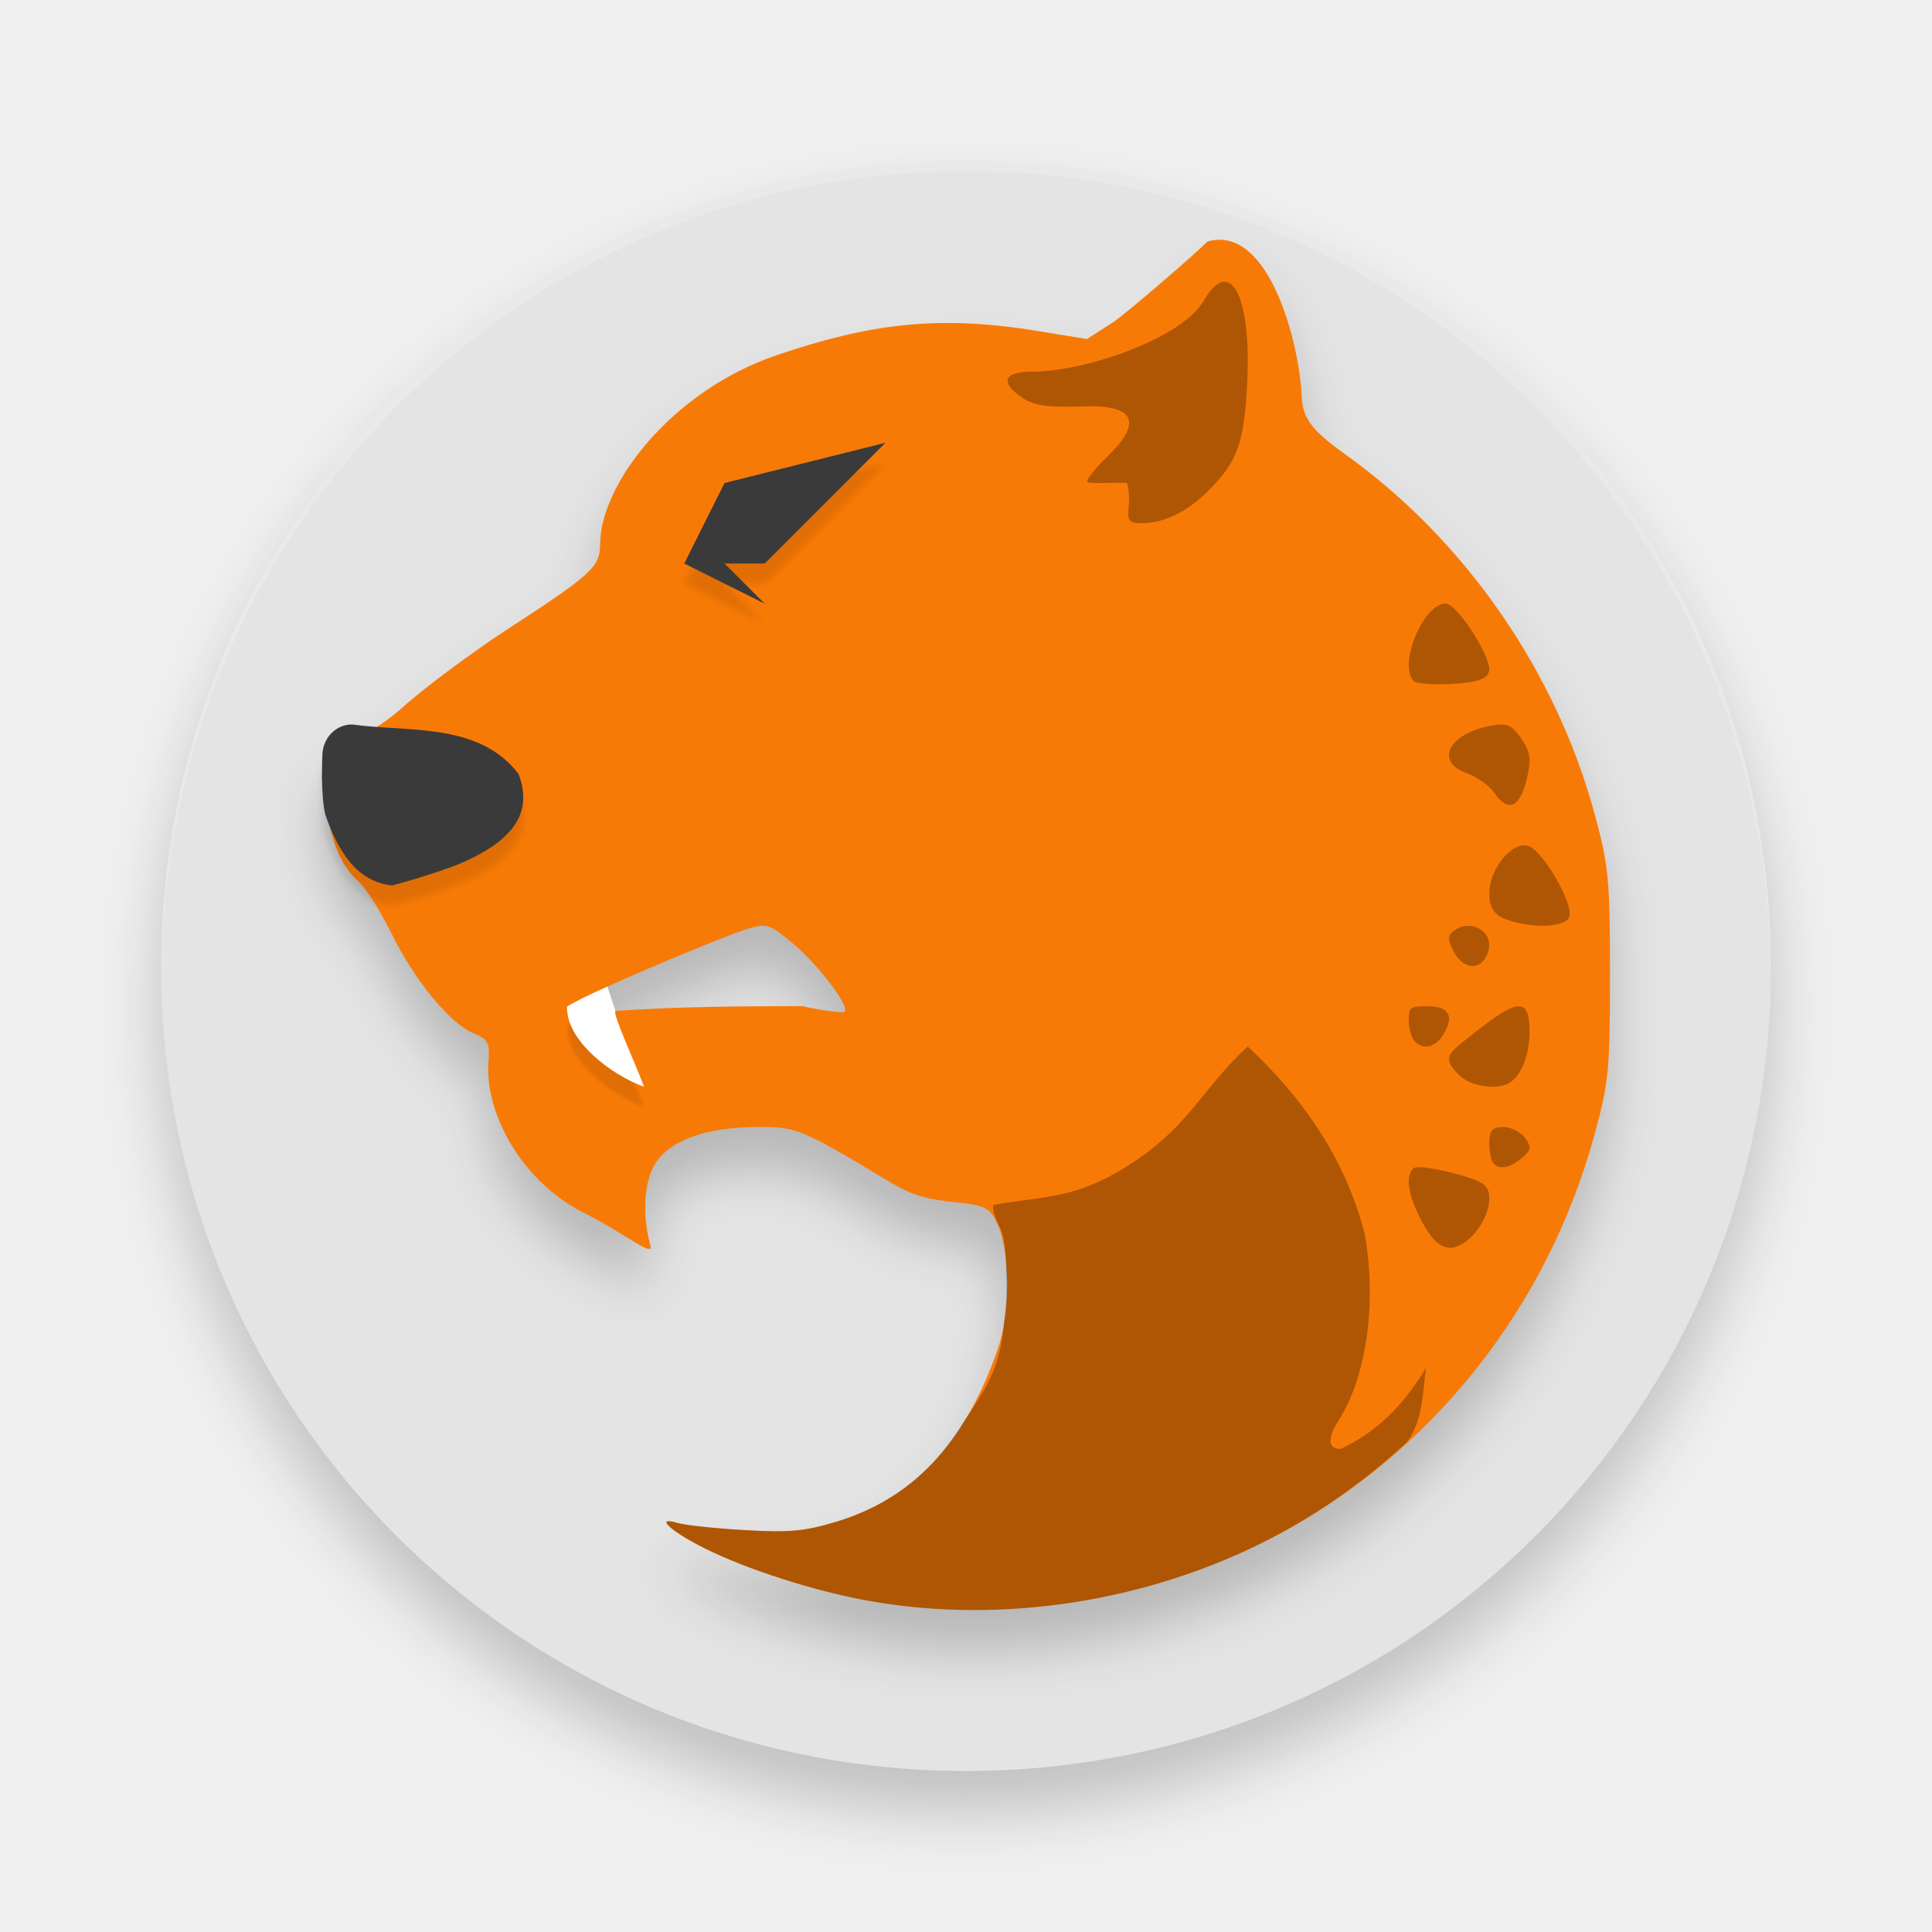
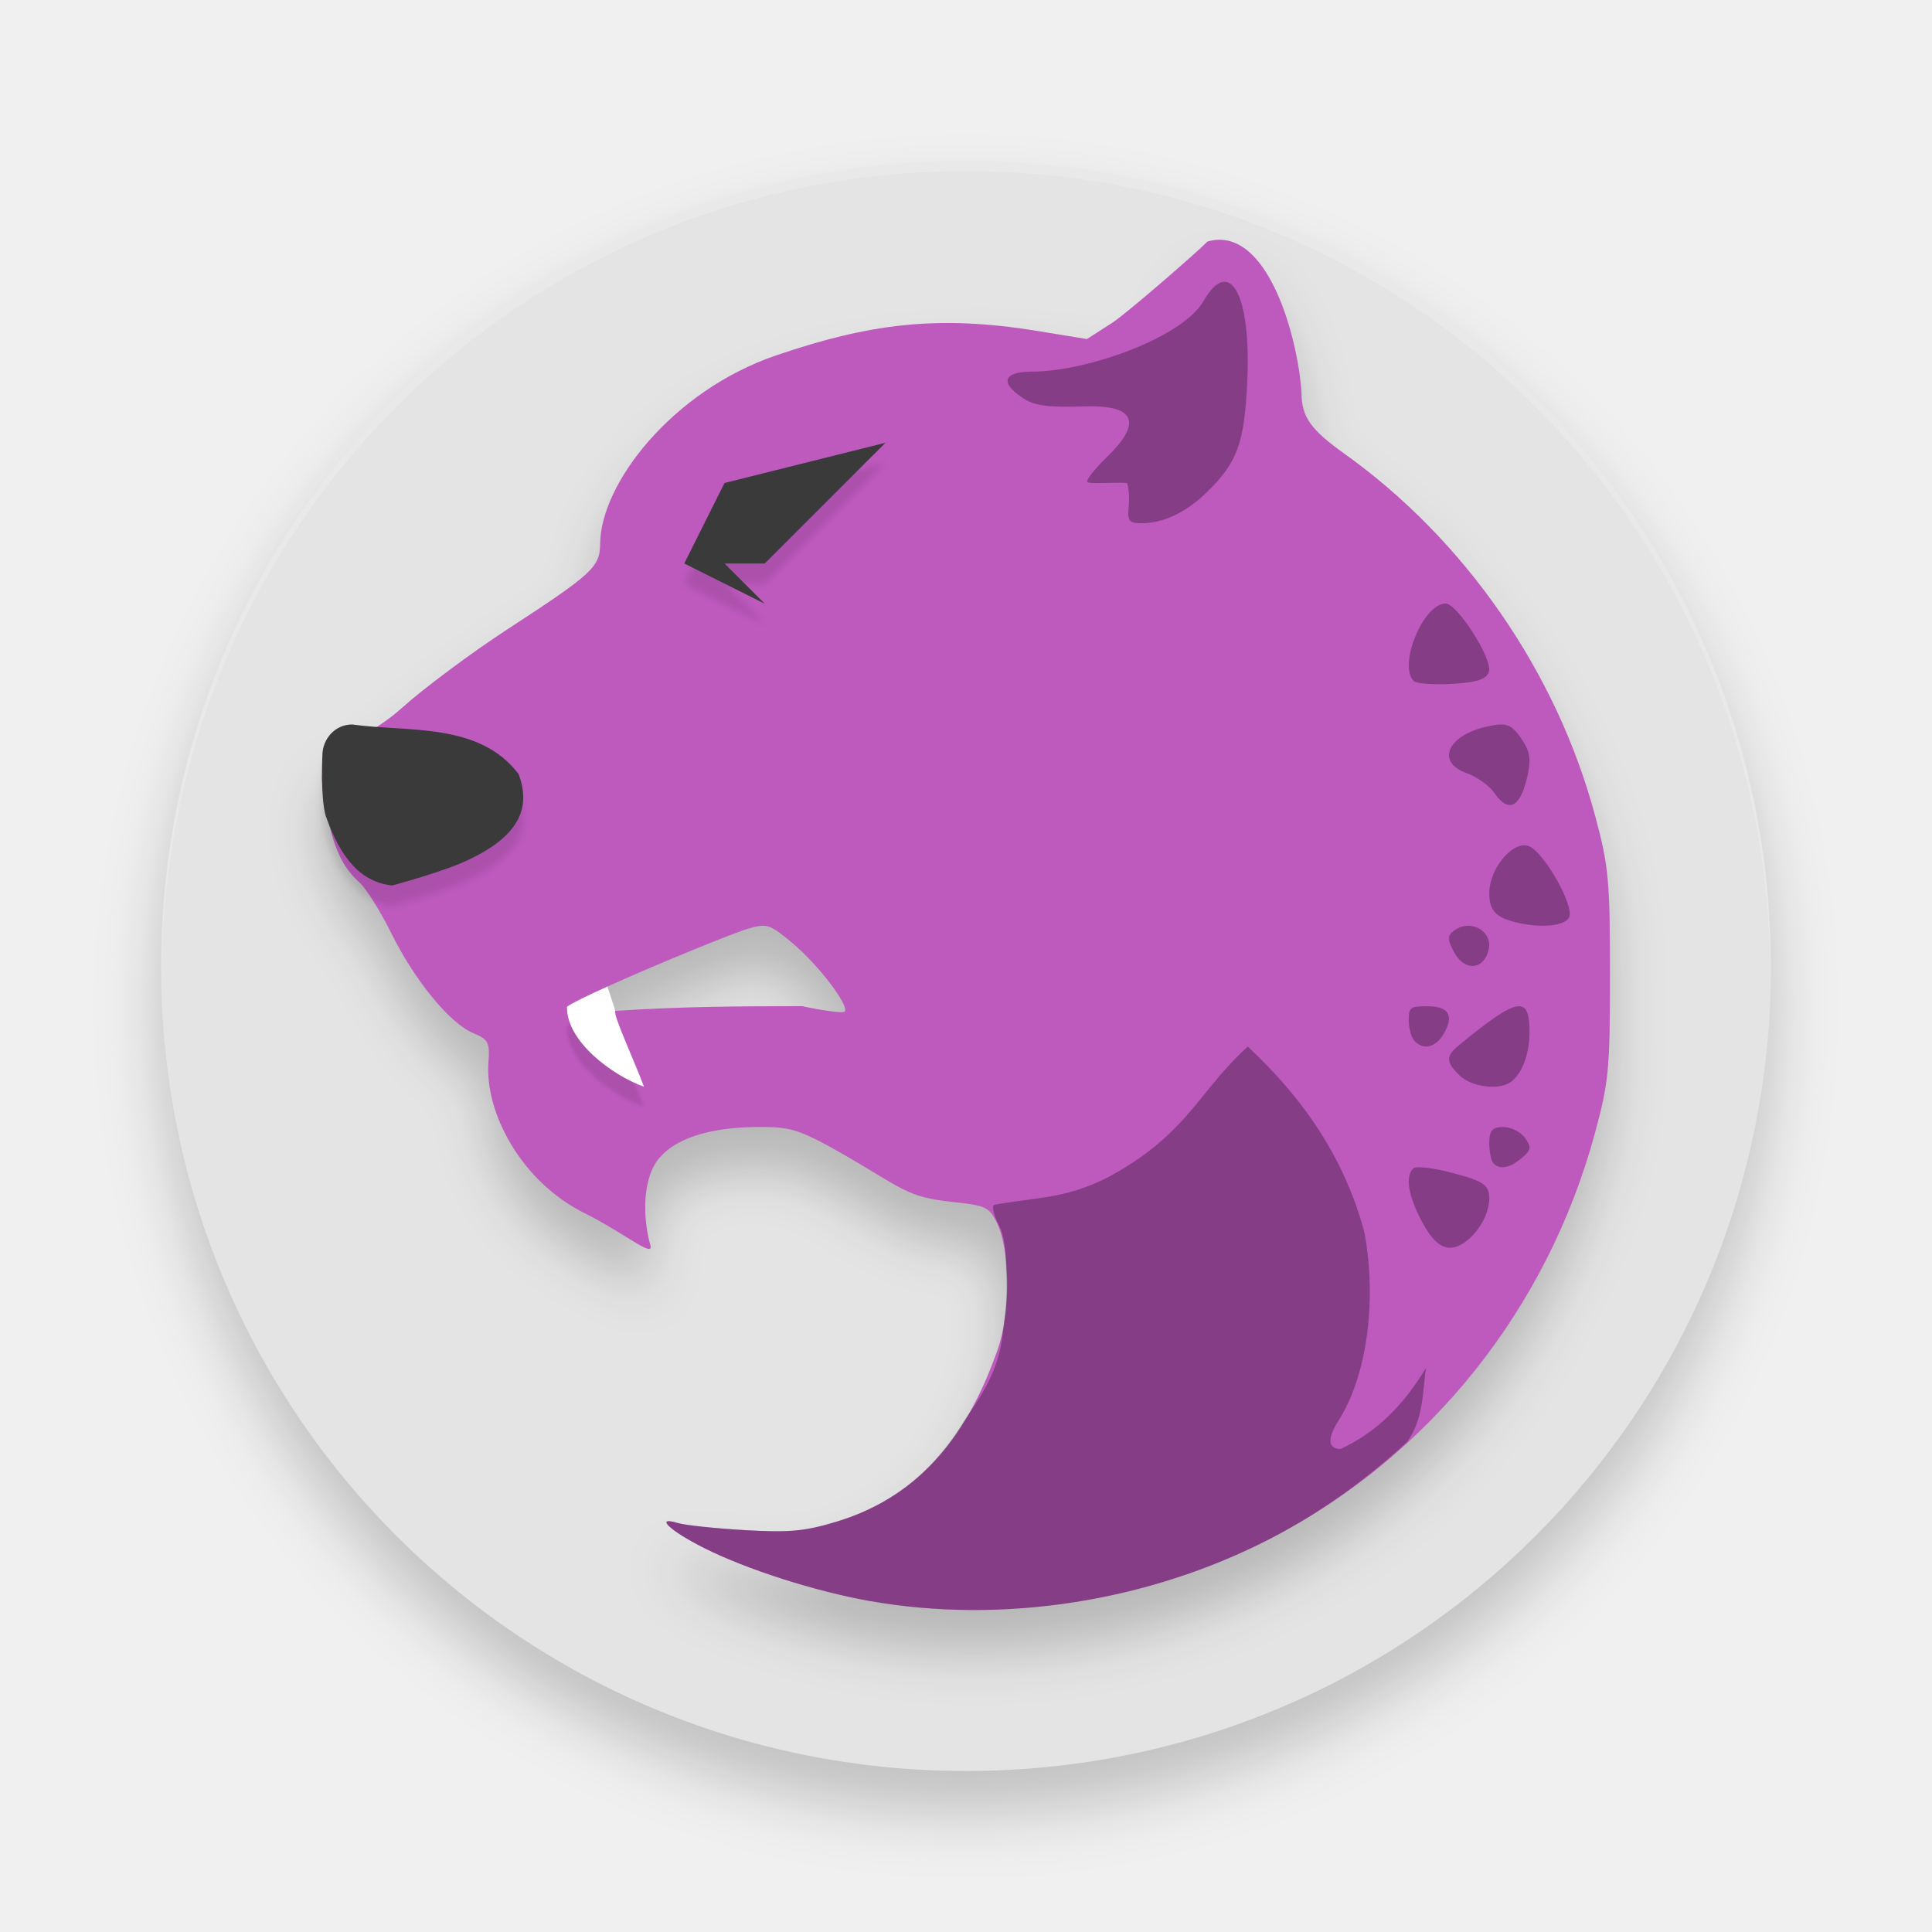
<svg xmlns="http://www.w3.org/2000/svg" width="192" height="192" version="1" id="svg28">
  <defs id="defs32">
    <filter style="color-interpolation-filters:sRGB" id="filter871" x="-0.048" width="1.096" y="-0.048" height="1.096">
      <feGaussianBlur stdDeviation="3.2" id="feGaussianBlur873" />
    </filter>
    <filter style="color-interpolation-filters:sRGB" id="filter890" x="-0.05" width="1.099" y="-0.047" height="1.093">
      <feGaussianBlur stdDeviation="2.642" id="feGaussianBlur892" />
    </filter>
    <filter style="color-interpolation-filters:sRGB" id="filter906" x="-0.043" width="1.086" y="-0.054" height="1.108">
      <feGaussianBlur stdDeviation="0.36" id="feGaussianBlur908" />
    </filter>
    <filter style="color-interpolation-filters:sRGB" id="filter926" x="-0.043" width="1.086" y="-0.054" height="1.108">
      <feGaussianBlur stdDeviation="0.36" id="feGaussianBlur928" />
    </filter>
    <filter style="color-interpolation-filters:sRGB" id="filter942" x="-0.055" width="1.11" y="-0.042" height="1.085">
      <feGaussianBlur stdDeviation="0.176" id="feGaussianBlur944" />
    </filter>
  </defs>
  <path style="opacity:0.2;fill:#000000;stroke-width:4;filter:url(#filter871)" d="m 96,20 c -44.32,0 -80,35.68 -80,80 0,44.32 35.68,80 80,80 44.32,0 80,-35.68 80,-80 0,-44.32 -35.68,-80 -80,-80 z" id="path853" />
  <path id="path4" d="m 96,16 c -44.32,0 -80,35.68 -80,80 0,44.32 35.68,80 80,80 44.32,0 80,-35.68 80,-80 0,-44.32 -35.68,-80 -80,-80 z" style="fill:#e4e4e4;stroke-width:4" />
-   <path style="opacity:0.2;fill:#ffffff;stroke-width:4" d="M 96 16 C 51.721 16.001 16.074 51.681 16.074 96 C 16.074 96.115 16.08 96.229 16.082 96.344 C 16.433 52.33 51.94 17.001 96 17 L 96.002 17 C 140.062 17.001 175.569 52.33 175.92 96.344 C 175.922 96.229 175.928 96.115 175.928 96 C 175.928 51.681 140.281 16.001 96.002 16 L 96 16 z " id="path6" />
+   <path style="opacity:0.2;fill:#ffffff;stroke-width:4" d="m 96,16 c -44.279,0.001 -79.926,35.681 -79.926,80 0,0.115 0.006,0.229 0.008,0.344 C 16.433,52.33 51.94,17.001 96,17 h 0.002 c 44.06,0.001 79.567,35.33 79.918,79.344 0.002,-0.115 0.008,-0.228 0.008,-0.344 0,-44.319 -35.647,-79.999 -79.926,-80 z" id="path6" />
  <path id="path8" d="m 121.117,27.826 c -0.36,0.006 -0.732,0.064 -1.117,0.172 -1.05,1.083 -3.699,7.201 -5.078,8.086 l -2.508,1.609 -4.969,-0.812 C 97.547,35.274 86.375,36.172 77.148,39.311 66.816,42.825 59.681,52.065 59.641,58.053 c -0.015,2.29 -0.769,2.982 -9.156,8.445 -3.656,2.382 -8.436,5.945 -10.625,7.922 -2.189,1.977 -5.692,3.761 -6.32,3.961 -1.572,0.499 -1.919,2.383 -1.133,6.195 0.777,3.77 1.617,5.582 3.305,7.109 0.67,0.606 2.098,2.874 3.172,5.047 2.321,4.694 5.802,8.95 8.133,9.93 1.527,0.642 1.67,0.913 1.523,2.945 -0.353,4.886 3.18,11.774 9.539,14.945 3.965,1.978 6.922,4.518 6.555,3.203 -0.875,-3.13 -0.663,-6.835 0.844,-8.625 2.013,-2.392 6.013,-3.133 9.992,-3.133 2.869,0 3.776,0.1 8.18,2.625 6.082,3.487 6.387,4.342 11,4.82 3.283,0.341 3.66,0.521 4.406,2.039 1.341,2.73 1.395,8.907 0.102,12.602 -2.889,8.255 -7.494,14.537 -15.992,17.125 -3.157,0.962 -4.696,1.108 -9.141,0.852 -2.939,-0.17 -5.947,-0.489 -6.68,-0.711 -2.337,-0.708 -0.771,0.78 2.617,2.484 4.227,2.127 11.047,4.31 16.445,5.266 13.194,2.335 27.696,0.079 39.844,-6.195 15.792,-8.156 27.512,-22.798 32.25,-40.289 1.379,-5.088 1.502,-6.376 1.5,-15.789 -0.001,-9.336 -0.132,-10.737 -1.469,-15.727 -3.838,-14.323 -12.921,-27.446 -24.93,-36.016 -3.34,-2.383 -4.238,-3.645 -4.258,-5.992 -0.232,-4.579 -2.827,-15.359 -8.227,-15.266 z M 75.5,96.021 c 0.986,-0.12 1.55,0.279 3.266,1.711 2.56,2.136 5.731,6.316 5.164,6.805 -0.185,0.16 -2.073,-0.086 -4.203,-0.547 -5.943,0.01 -11.723,0.011 -18.562,0.469 l -0.938,-2.359 C 65.139,99.873 72.956,96.685 74.32,96.295 74.8,96.158 75.171,96.061 75.5,96.021 Z" style="opacity:0.2;fill:#000000;stroke-width:4;filter:url(#filter890)" />
-   <path id="path10" d="M 121.117,23.828 C 120.757,23.834 120.385,23.892 120,24 c -1.05,1.083 -8.099,7.201 -9.478,8.086 l -2.508,1.609 -4.969,-0.812 C 93.148,31.276 86.375,32.174 77.148,35.312 66.816,38.827 59.681,48.067 59.641,54.055 c -0.015,2.29 -0.769,2.982 -9.156,8.445 -3.656,2.382 -8.436,5.945 -10.625,7.922 -2.189,1.977 -5.692,3.761 -6.32,3.961 -1.572,0.499 -1.919,2.383 -1.133,6.195 0.777,3.77 1.617,5.582 3.305,7.109 0.67,0.606 2.098,2.874 3.172,5.047 2.321,4.694 5.802,8.95 8.133,9.93 1.527,0.642 1.67,0.913 1.523,2.945 -0.353,4.886 3.18,11.774 9.539,14.945 3.965,1.978 6.922,4.518 6.555,3.203 -0.875,-3.13 -0.663,-6.835 0.844,-8.625 C 67.489,112.741 71.489,112 75.469,112 c 2.869,0 3.776,0.1 8.18,2.625 6.082,3.487 6.387,4.342 11,4.82 3.283,0.341 3.66,0.521 4.406,2.039 1.341,2.73 1.395,8.907 0.102,12.602 -2.889,8.255 -7.494,14.537 -15.992,17.125 -3.157,0.962 -4.696,1.108 -9.141,0.852 -2.939,-0.17 -5.947,-0.489 -6.68,-0.711 -2.337,-0.708 -0.771,0.78 2.617,2.484 4.227,2.127 11.047,4.31 16.445,5.266 13.194,2.335 27.696,0.079 39.844,-6.195 15.792,-8.156 27.512,-22.798 32.25,-40.289 1.379,-5.088 1.502,-6.376 1.5,-15.789 -0.001,-9.336 -0.132,-10.737 -1.469,-15.727 -3.838,-14.323 -12.921,-27.446 -24.93,-36.016 -3.34,-2.383 -4.238,-3.645 -4.258,-5.992 -0.232,-4.579 -2.827,-15.359 -8.227,-15.266 z M 75.5,92.023 c 0.986,-0.12 1.55,0.279 3.266,1.711 2.56,2.136 5.731,6.316 5.164,6.805 -0.185,0.16 -2.073,-0.086 -4.203,-0.547 -5.943,0.01 -11.723,0.011 -18.562,0.469 l -0.938,-2.359 c 4.913,-2.226 12.729,-5.415 14.094,-5.805 0.48,-0.137 0.851,-0.234 1.18,-0.273 z" style="fill:#f87a06;stroke-width:4" />
+   <path id="path10" d="M 121.117,23.828 C 120.757,23.834 120.385,23.892 120,24 c -1.05,1.083 -8.099,7.201 -9.478,8.086 l -2.508,1.609 -4.969,-0.812 C 93.148,31.276 86.375,32.174 77.148,35.312 66.816,38.827 59.681,48.067 59.641,54.055 c -0.015,2.29 -0.769,2.982 -9.156,8.445 -3.656,2.382 -8.436,5.945 -10.625,7.922 -2.189,1.977 -5.692,3.761 -6.32,3.961 -1.572,0.499 -1.919,2.383 -1.133,6.195 0.777,3.77 1.617,5.582 3.305,7.109 0.67,0.606 2.098,2.874 3.172,5.047 2.321,4.694 5.802,8.95 8.133,9.93 1.527,0.642 1.67,0.913 1.523,2.945 -0.353,4.886 3.18,11.774 9.539,14.945 3.965,1.978 6.922,4.518 6.555,3.203 -0.875,-3.13 -0.663,-6.835 0.844,-8.625 C 67.489,112.741 71.489,112 75.469,112 c 2.869,0 3.776,0.1 8.18,2.625 6.082,3.487 6.387,4.342 11,4.82 3.283,0.341 3.66,0.521 4.406,2.039 1.341,2.73 1.395,8.907 0.102,12.602 -2.889,8.255 -7.494,14.537 -15.992,17.125 -3.157,0.962 -4.696,1.108 -9.141,0.852 -2.939,-0.17 -5.947,-0.489 -6.68,-0.711 -2.337,-0.708 -0.771,0.78 2.617,2.484 4.227,2.127 11.047,4.31 16.445,5.266 13.194,2.335 27.696,0.079 39.844,-6.195 15.792,-8.156 27.512,-22.798 32.25,-40.289 1.379,-5.088 1.502,-6.376 1.5,-15.789 -0.001,-9.336 -0.132,-10.737 -1.469,-15.727 -3.838,-14.323 -12.921,-27.446 -24.93,-36.016 -3.34,-2.383 -4.238,-3.645 -4.258,-5.992 -0.232,-4.579 -2.827,-15.359 -8.227,-15.266 z M 75.5,92.023 c 0.986,-0.12 1.55,0.279 3.266,1.711 2.56,2.136 5.731,6.316 5.164,6.805 -0.185,0.16 -2.073,-0.086 -4.203,-0.547 -5.943,0.01 -11.723,0.011 -18.562,0.469 l -0.938,-2.359 c 4.913,-2.226 12.729,-5.415 14.094,-5.805 0.48,-0.137 0.851,-0.234 1.18,-0.273 z" style="fill:#be59be;fill-opacity:1;stroke-width:4" />
  <path id="path12" d="m 64,110 c -0.952,-2.577 -3.158,-7.268 -2.839,-7.542 l -0.8,-2.416 c -1.99,0.899 -3.528,1.649 -4.01,2.006 -0.089,3.4 4.448,6.806 7.65,7.952 z" style="opacity:0.1;stroke-width:4;filter:url(#filter942)" />
  <path id="path14" d="m 64,108 c -0.952,-2.577 -3.158,-7.268 -2.839,-7.542 l -0.8,-2.416 c -1.99,0.899 -3.528,1.649 -4.01,2.006 -0.089,3.4 4.448,6.806 7.65,7.952 z" style="fill:#ffffff;stroke-width:4" />
  <path id="path16" d="m 35.03,74.001 c -1.642,-0.041 -2.993,1.358 -2.993,3.098 0,0 -0.198,4.032 0.317,5.938 1.555,4.408 3.544,6.589 6.6,6.963 0,0 5.341,-1.406 7.808,-2.653 5.162,-2.487 5.916,-5.373 4.778,-8.417 C 47.632,73.753 40.508,74.773 35.03,74.001 Z" style="opacity:0.1;stroke-width:4;filter:url(#filter906)" />
  <path id="path18" d="m 35.03,72.001 c -1.642,-0.041 -2.993,1.358 -2.993,3.098 0,0 -0.198,4.032 0.317,5.938 1.555,4.408 3.544,6.589 6.6,6.963 0,0 5.341,-1.406 7.808,-2.653 5.162,-2.487 5.916,-5.373 4.778,-8.417 C 47.632,71.753 40.508,72.773 35.03,72.001 Z" style="fill:#3a3a3a;stroke-width:4" />
  <path id="path20" d="M 72,50 88,46 76,58 h -4 l 4,4 -8,-4 z" style="opacity:0.1;stroke-width:4;filter:url(#filter926)" />
  <path id="path22" d="M 72,48 88,44 76,56 h -4 l 4,4 -8,-4 z" style="fill:#3a3a3a;stroke-width:4" />
  <path id="path24" d="m 121.453,28.031 c -0.56,0.133 -1.184,0.735 -1.836,1.867 -2.137,3.712 -11.74,7.031 -16.992,7.031 -2.909,0 -3.314,1.064 -1,2.617 1.151,0.773 2.534,0.965 6.156,0.844 5.368,-0.179 5.537,1.829 2.234,5.016 -1.092,1.054 -1.984,2.154 -1.984,2.453 0,0.299 2.787,0.04 3.969,0.141 0,0 0.315,0.905 0.164,2.383 C 112.024,51.754 112.21,52 113.414,52 c 2.208,0 4.47,-1.075 6.555,-3.117 3.007,-2.946 3.694,-4.83 3.984,-10.977 0.305,-6.452 -0.819,-10.275 -2.5,-9.875 z m 22.211,31.945 c -2.219,0 -4.744,6.131 -3.172,7.703 0.265,0.265 2.01,0.391 3.883,0.281 2.472,-0.145 3.461,-0.498 3.609,-1.281 0.258,-1.36 -3.185,-6.703 -4.32,-6.703 z M 149.109,72 c -0.294,0.009 -0.635,0.058 -1.055,0.141 -4.128,0.81 -5.475,3.559 -2.297,4.695 1.019,0.364 2.253,1.24 2.734,1.945 1.49,2.185 2.731,1.411 3.398,-2.117 0.262,-1.385 0.086,-2.149 -0.766,-3.352 C 150.422,72.32 149.99,71.972 149.109,72 Z m 2.172,12.016 c -1.498,0.204 -3.281,2.619 -3.281,4.75 0,1.426 0.477,2.16 1.688,2.602 2.56,0.933 5.817,0.815 6.258,-0.227 0.505,-1.194 -2.564,-6.554 -4.047,-7.07 -0.196,-0.068 -0.403,-0.084 -0.617,-0.055 z M 145.992,92 c -0.401,-0.015 -0.822,0.083 -1.219,0.313 -0.966,0.56 -1.004,0.975 -0.242,2.359 1.05,1.91 2.968,1.72 3.422,-0.336 C 148.234,93.065 147.197,92.044 145.992,92 Z m -4.156,8 C 140.131,100 140,100.097 140,101.406 c 0,0.775 0.247,1.684 0.547,2.016 0.88,0.973 2.107,0.7 2.906,-0.648 C 144.546,100.929 144.006,100 141.836,100 Z m 8.852,0.024 c -1.026,0.194 -2.793,1.461 -5.742,3.883 -1.299,1.067 -1.266,1.668 0.148,3.008 1.145,1.085 3.736,1.444 4.945,0.68 1.167,-0.738 1.961,-2.77 1.961,-5.024 0,-1.864 -0.286,-2.741 -1.312,-2.547 z M 124,104 c -4.478,4.109 -5.688,7.733 -11.375,11.5 -5.687,3.767 -8.817,3.314 -13.836,4.234 -0.238,0.146 -0.009,1.087 0.508,2.086 0.501,0.969 0.659,2.344 0.688,4.258 0.115,1.724 0.071,3.524 -0.195,5.234 -0.319,3.804 -1.151,5.852 -3.859,9.727 -2.875,4.777 -6.87,8.376 -12.766,10.172 -3.157,0.962 -4.696,1.108 -9.141,0.852 -2.939,-0.17 -5.947,-0.489 -6.68,-0.711 -2.337,-0.708 -0.771,0.78 2.617,2.484 4.227,2.127 11.047,4.31 16.445,5.266 13.194,2.335 27.696,0.079 39.844,-6.195 4.985,-2.575 9.504,-5.856 13.586,-9.609 1.617,-2.205 1.553,-5.02 1.875,-7.344 -2.229,3.667 -4.831,6.339 -8.492,8.047 -1.26,0 -1.326,-1.068 -0.219,-2.789 2.823,-4.387 3.86,-11.833 2.602,-18.703 C 133.609,115.025 129.501,109.143 124,104 Z m 25.391,8 C 148.326,112 148,112.362 148,113.562 c 0,0.86 0.177,1.77 0.391,2.016 0.611,0.702 1.628,0.522 2.836,-0.492 0.944,-0.793 0.99,-1.092 0.328,-2.008 C 151.126,112.485 150.154,112 149.391,112 Z m -7.531,4.062 c -0.727,-0.091 -1.246,-0.089 -1.383,0.031 -0.867,0.758 -0.542,2.763 0.867,5.375 0.938,1.739 1.804,2.531 2.773,2.531 1.72,0 3.883,-2.717 3.883,-4.875 0,-1.353 -0.51,-1.72 -3.508,-2.523 -0.966,-0.26 -1.906,-0.448 -2.633,-0.539 z" style="opacity:0.3;fill:#010101;stroke-width:4" />
</svg>
